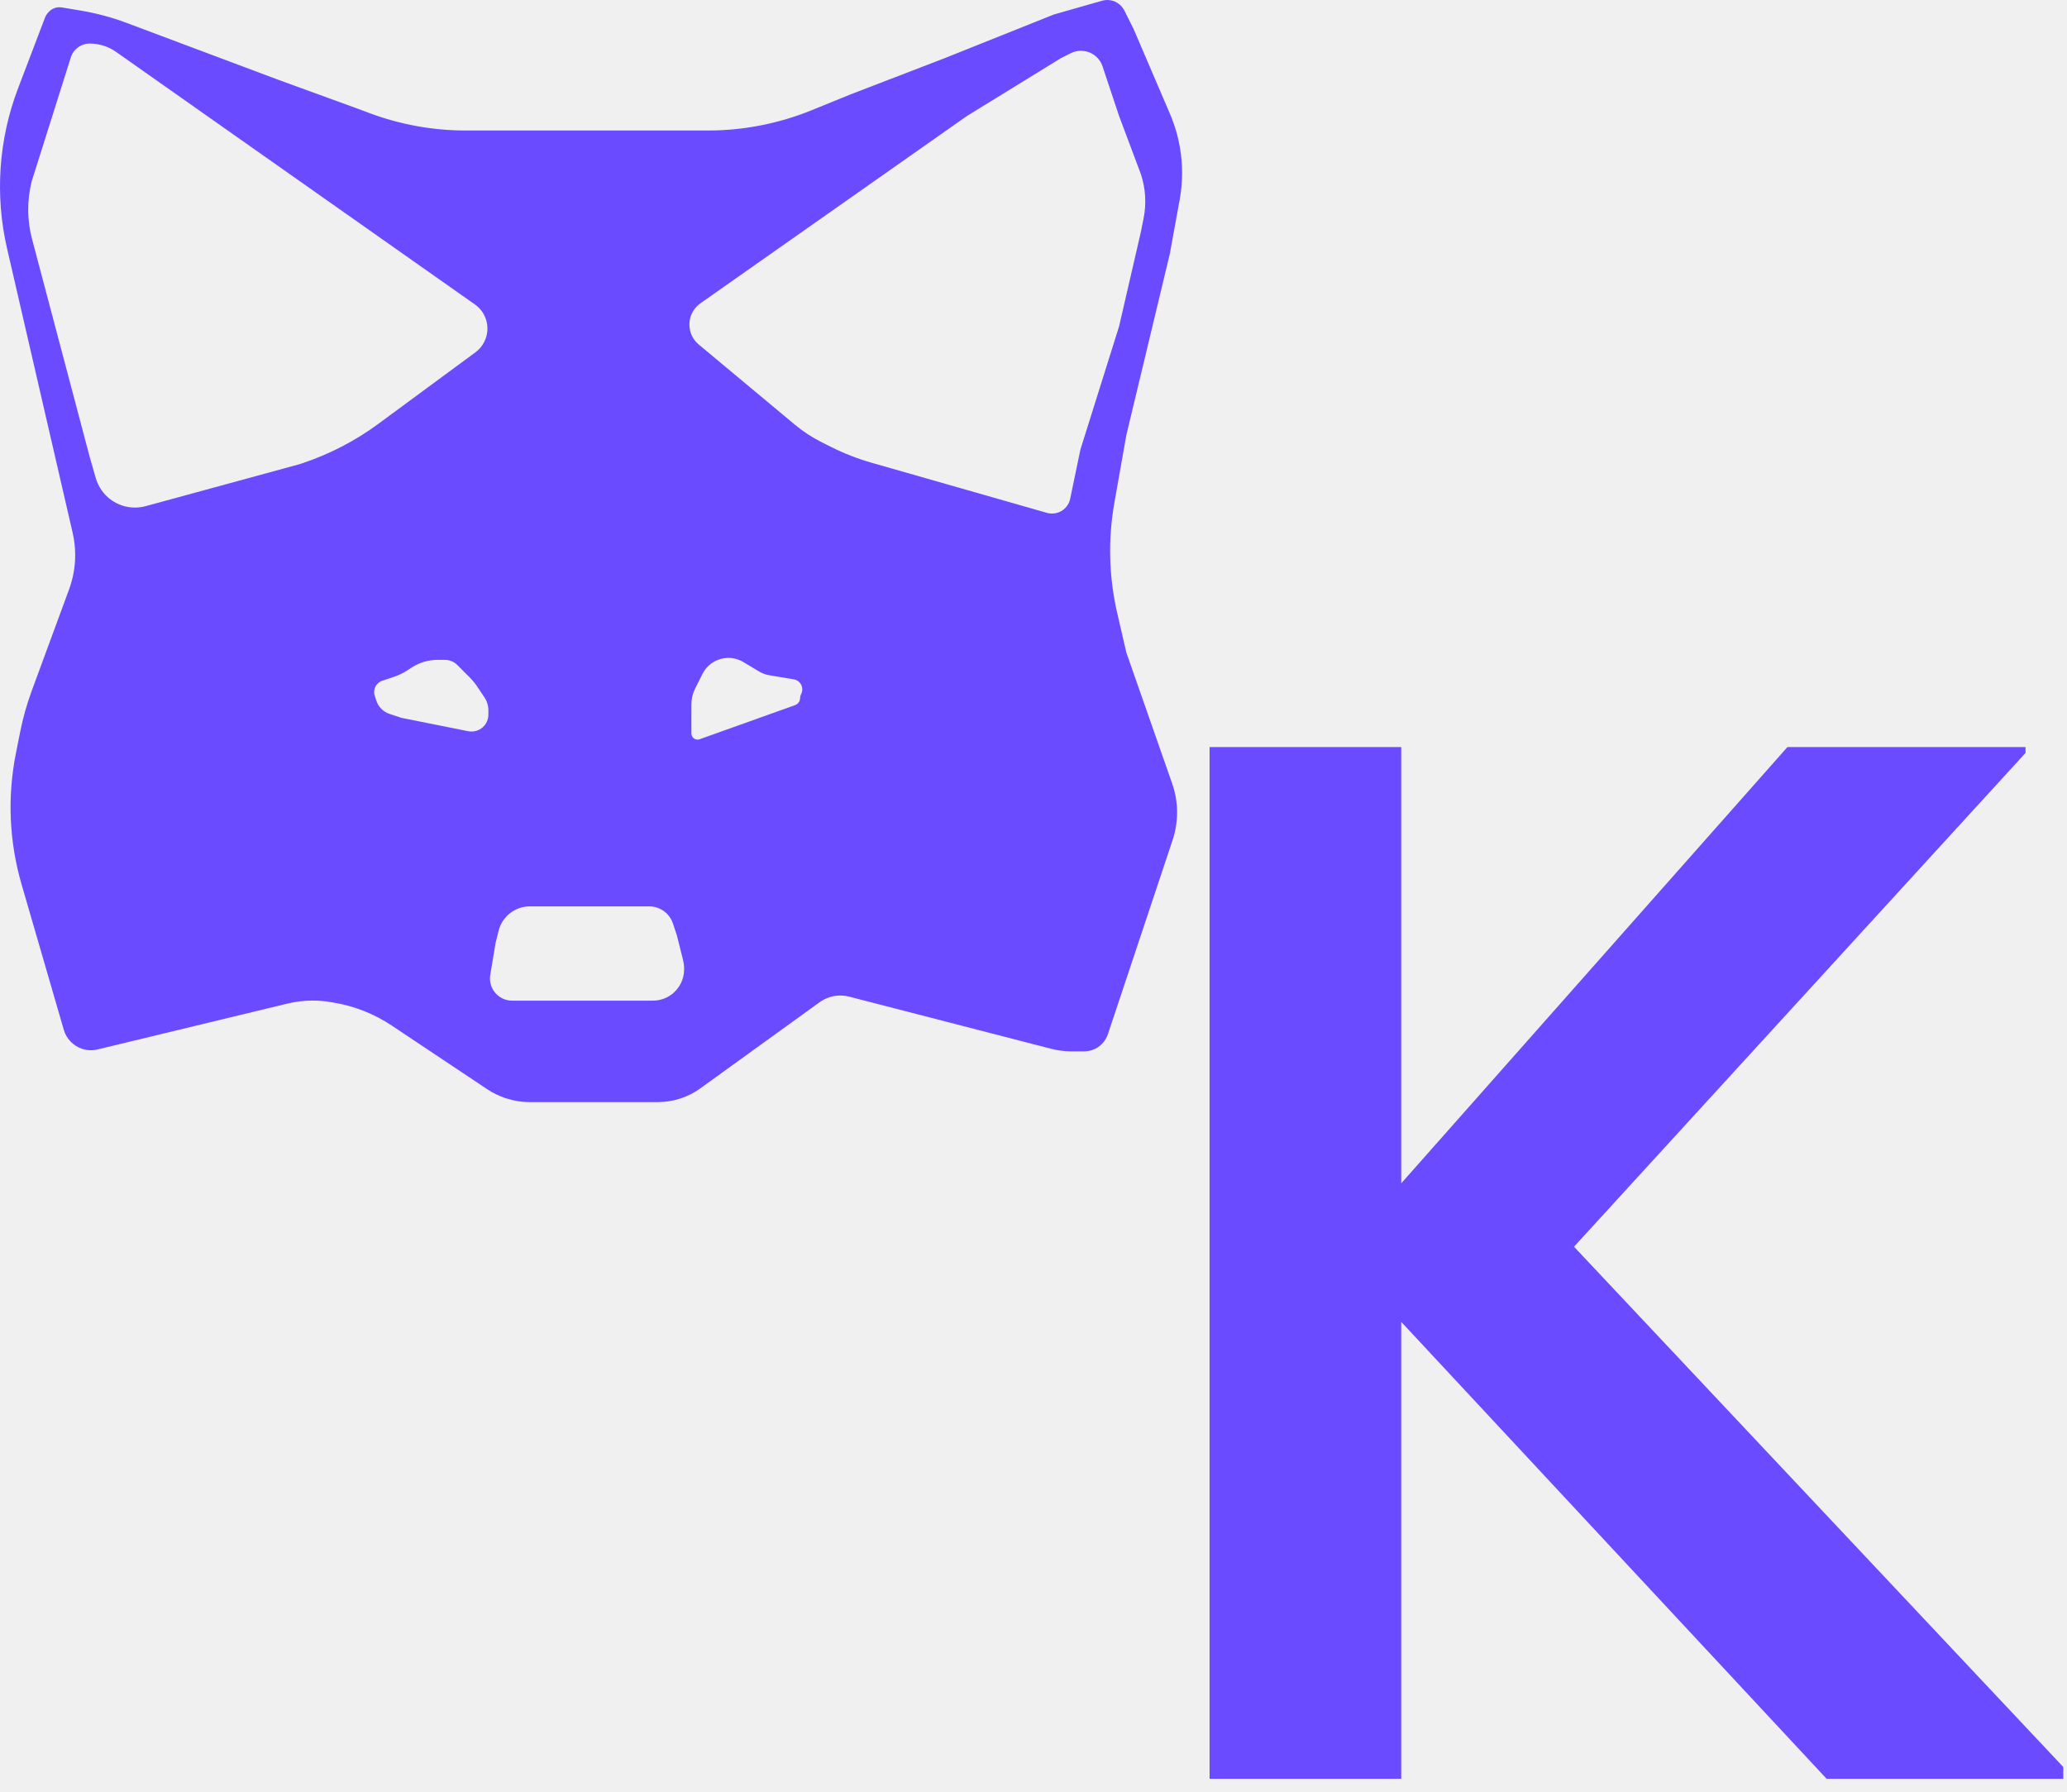
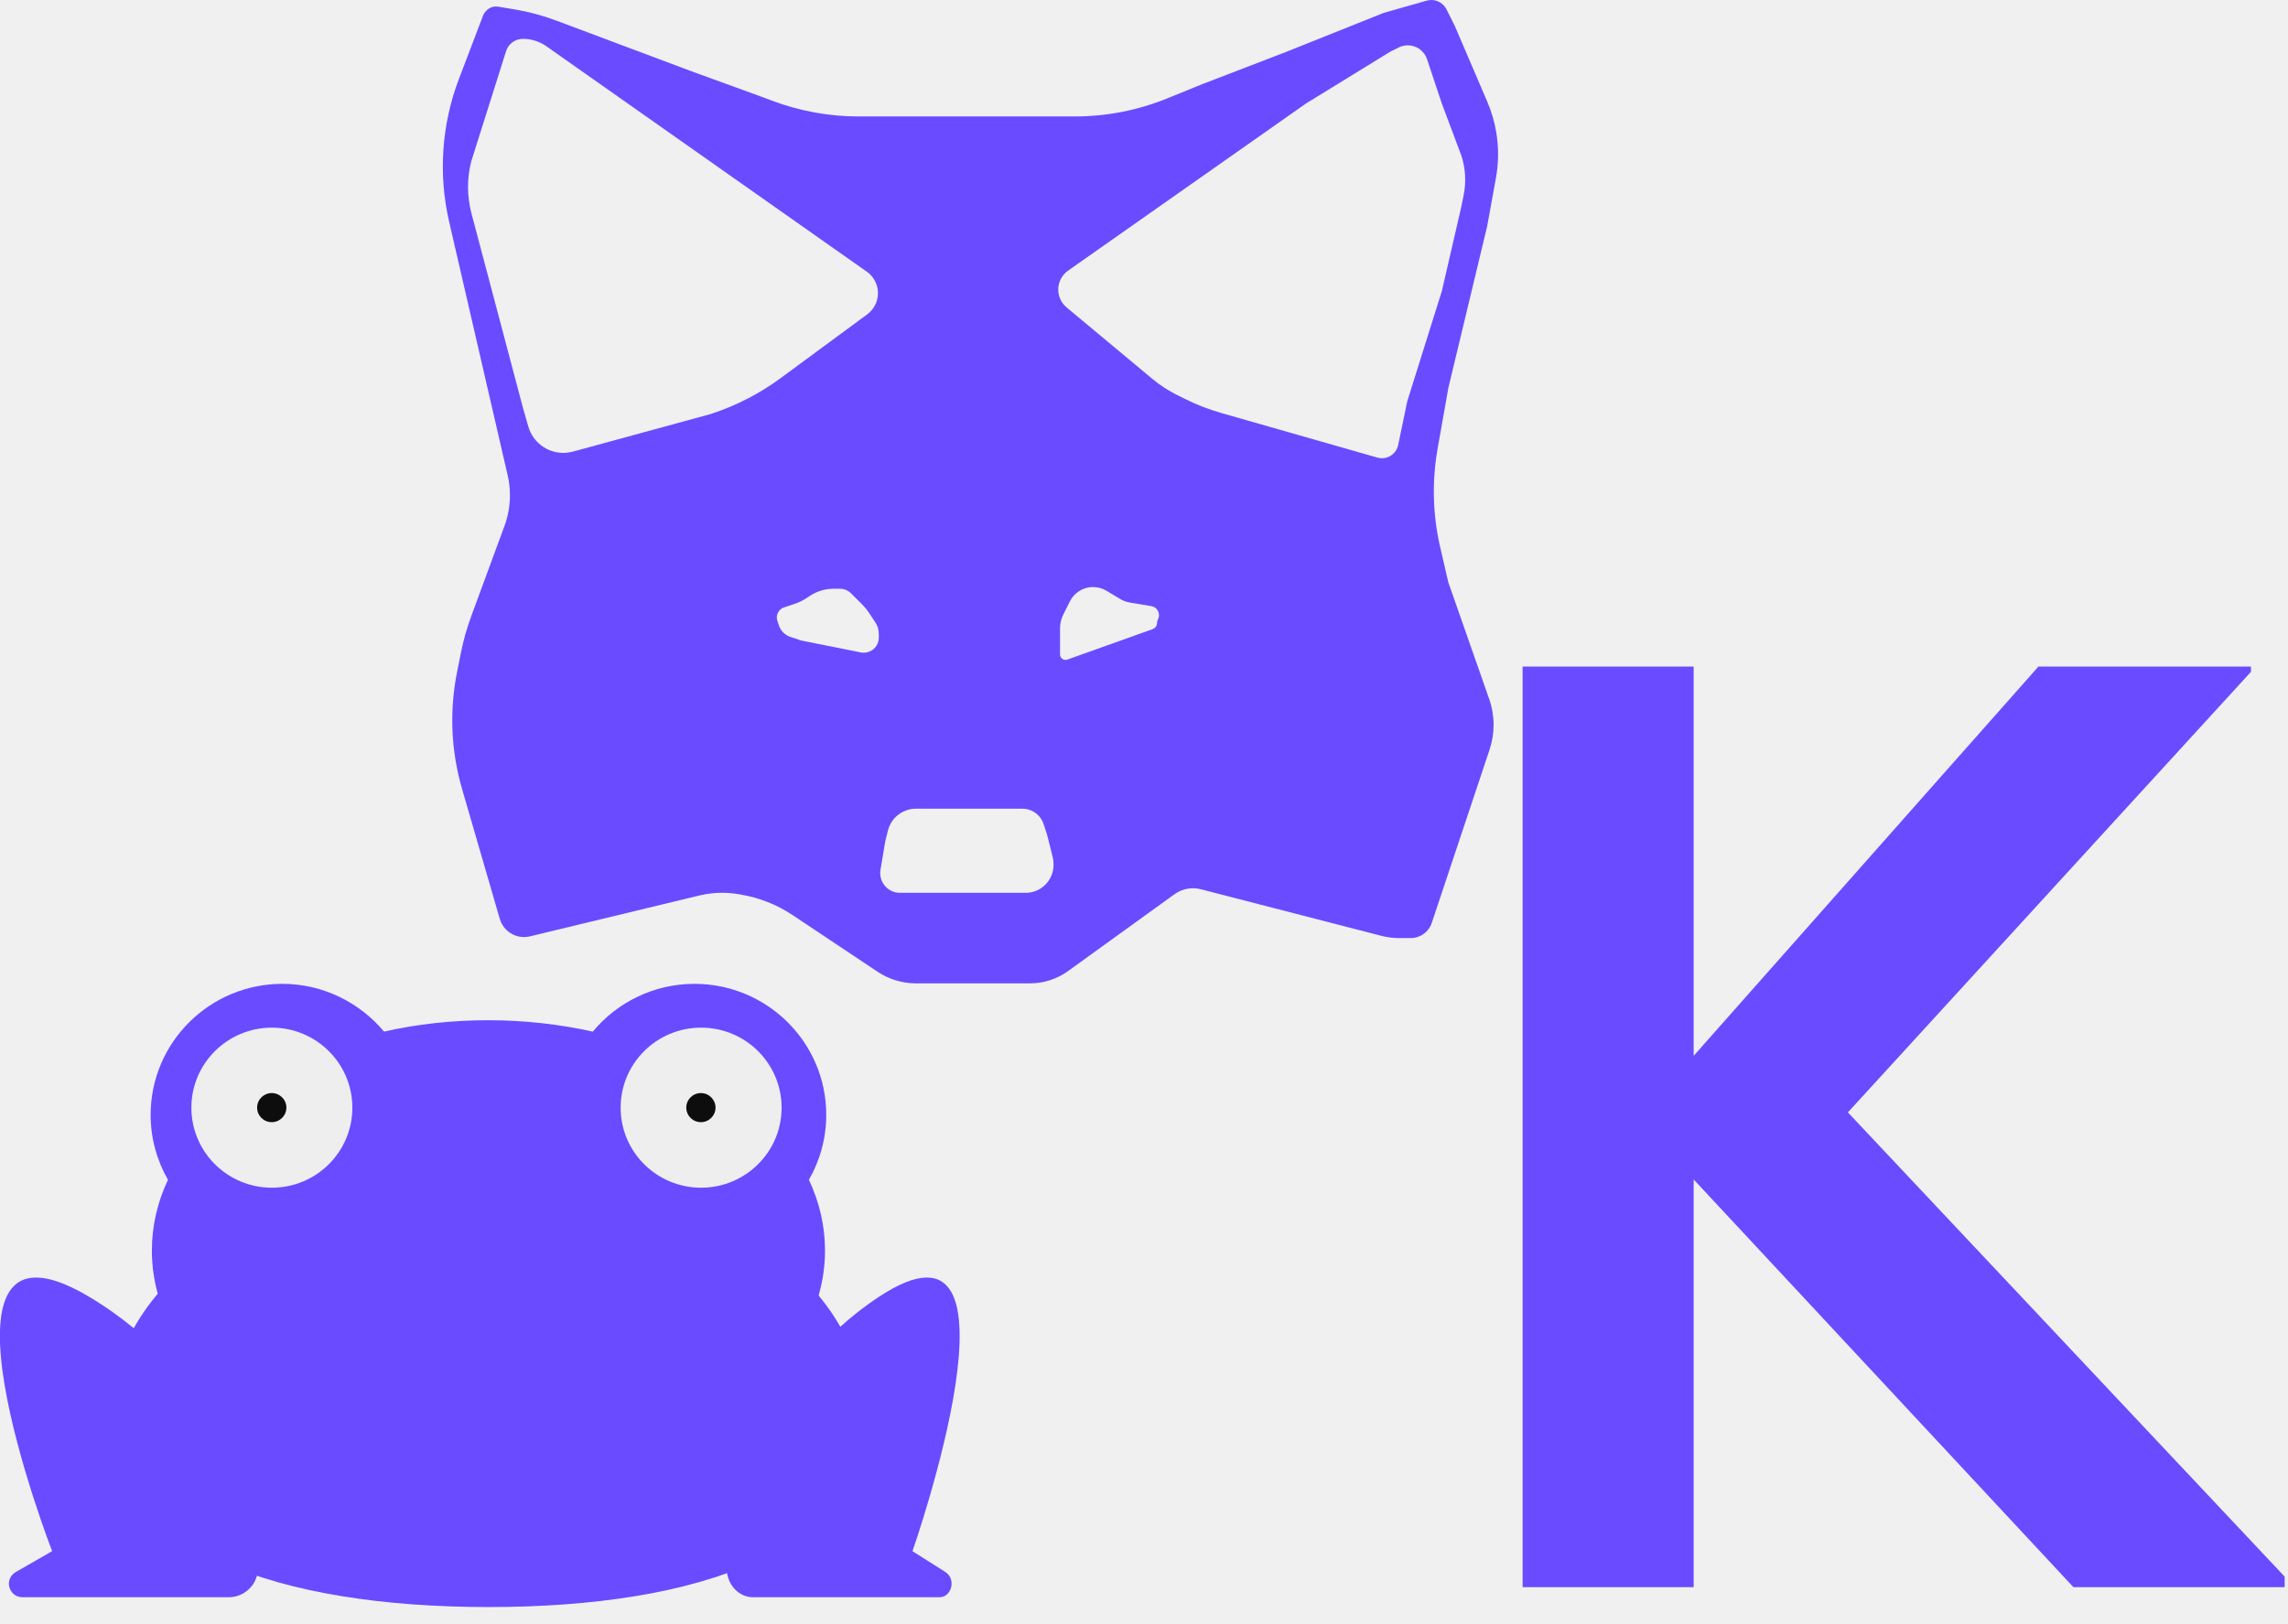
- <svg xmlns="http://www.w3.org/2000/svg" width="75" height="65" viewBox="0 0 75 65" fill="none">
-   <path fill-rule="evenodd" clip-rule="evenodd" d="M0.655 3.206L1.631 0.644C1.661 0.566 1.707 0.496 1.766 0.437L1.784 0.418C1.883 0.319 2.018 0.263 2.158 0.263C2.188 0.263 2.217 0.265 2.245 0.27L2.928 0.384C3.495 0.479 4.051 0.628 4.589 0.829L5.885 1.315L10.093 2.893L12.987 3.946L13.393 4.098C14.516 4.519 15.705 4.735 16.904 4.735H25.683C26.974 4.735 28.253 4.485 29.449 3.999L30.873 3.42L34.293 2.104L38.239 0.526L39.986 0.027C40.048 0.009 40.112 0 40.177 0C40.44 0 40.68 0.149 40.798 0.384L40.869 0.526L41.132 1.052L42.453 4.134C42.624 4.533 42.746 4.951 42.818 5.38C42.921 5.997 42.916 6.628 42.804 7.244L42.447 9.206L40.869 15.782L40.433 18.25C40.2 19.573 40.235 20.928 40.537 22.237L40.869 23.674L42.532 28.426C42.65 28.762 42.71 29.116 42.71 29.472C42.71 29.813 42.655 30.151 42.548 30.474L40.198 37.522C40.122 37.75 39.959 37.938 39.745 38.045C39.619 38.108 39.481 38.141 39.34 38.141H38.87C38.625 38.141 38.382 38.11 38.145 38.049L30.815 36.157C30.514 36.079 30.194 36.113 29.915 36.252C29.853 36.284 29.793 36.32 29.736 36.361L25.414 39.482C25.197 39.639 24.957 39.762 24.704 39.846C24.435 39.936 24.153 39.982 23.869 39.982H19.229C18.927 39.982 18.628 39.933 18.341 39.838C18.105 39.759 17.879 39.649 17.672 39.51L14.211 37.203C13.577 36.781 12.862 36.498 12.111 36.373L11.991 36.352C11.778 36.317 11.563 36.299 11.348 36.299C11.039 36.299 10.731 36.336 10.43 36.408L3.54 38.072C3.353 38.117 3.158 38.108 2.976 38.048C2.656 37.941 2.409 37.684 2.315 37.361L0.78 32.073C0.332 30.529 0.263 28.9 0.578 27.324L0.734 26.542C0.836 26.033 0.977 25.533 1.157 25.046L2.506 21.383C2.653 20.984 2.728 20.563 2.728 20.138C2.728 19.865 2.697 19.594 2.636 19.328L0.361 9.469L0.256 9.015C-0.19 7.082 -0.051 5.06 0.655 3.206ZM1.15 6.577L2.57 2.081C2.664 1.783 2.941 1.58 3.254 1.58C3.597 1.58 3.931 1.685 4.211 1.882L17.233 11.046C17.665 11.35 17.81 11.925 17.573 12.397C17.498 12.549 17.387 12.68 17.252 12.78L13.732 15.373C12.89 15.994 11.955 16.478 10.962 16.809L10.882 16.836L5.287 18.362C5.16 18.396 5.029 18.414 4.897 18.414C4.236 18.414 3.655 17.976 3.474 17.34L3.254 16.573L1.164 8.678C0.982 7.99 0.977 7.268 1.15 6.577ZM35.082 4.21L25.416 11.002C25.372 11.033 25.33 11.068 25.292 11.107C24.899 11.499 24.928 12.145 25.355 12.5L28.841 15.406C29.143 15.657 29.472 15.872 29.823 16.048L30.172 16.222C30.638 16.455 31.126 16.645 31.628 16.788L37.986 18.605C38.148 18.651 38.322 18.635 38.473 18.56C38.657 18.468 38.789 18.296 38.831 18.095L39.202 16.31L40.606 11.838L41.395 8.419L41.495 7.919C41.602 7.385 41.567 6.831 41.395 6.314L40.606 4.21L40.005 2.407C39.892 2.07 39.577 1.843 39.222 1.843C39.094 1.843 38.968 1.872 38.853 1.93L38.501 2.106L35.082 4.21ZM25.087 26.607V25.555C25.087 25.356 25.133 25.161 25.221 24.983L25.487 24.452C25.569 24.287 25.693 24.147 25.846 24.045C26.185 23.819 26.625 23.809 26.974 24.019L27.548 24.363C27.66 24.43 27.783 24.475 27.911 24.496L28.801 24.645C29.047 24.686 29.182 24.952 29.071 25.175L29.062 25.194C29.042 25.233 29.032 25.276 29.032 25.319C29.032 25.437 28.958 25.543 28.846 25.582L25.386 26.818C25.362 26.827 25.336 26.831 25.311 26.831C25.187 26.831 25.087 26.731 25.087 26.607ZM14.289 24.556L13.873 24.695C13.809 24.716 13.751 24.752 13.703 24.8C13.586 24.916 13.546 25.089 13.598 25.245L13.658 25.426C13.732 25.648 13.907 25.823 14.129 25.897L14.565 26.042L15.88 26.305L16.989 26.527C17.123 26.554 17.261 26.535 17.383 26.474C17.59 26.371 17.721 26.159 17.721 25.927V25.776C17.721 25.606 17.671 25.441 17.578 25.3L17.325 24.922C17.239 24.792 17.14 24.672 17.03 24.562L16.669 24.201L16.592 24.124C16.473 24.005 16.312 23.938 16.143 23.938H15.88C15.537 23.938 15.202 24.039 14.916 24.23L14.807 24.303C14.646 24.41 14.472 24.495 14.289 24.556ZM17.984 34.196L18.092 33.767C18.189 33.379 18.477 33.068 18.857 32.941C18.976 32.901 19.101 32.881 19.226 32.881H21.404H21.667H23.558C23.698 32.881 23.837 32.914 23.962 32.977C24.177 33.084 24.34 33.272 24.416 33.5L24.56 33.933L24.788 34.842C24.811 34.937 24.823 35.035 24.823 35.133V35.169C24.823 35.547 24.634 35.901 24.319 36.111C24.134 36.234 23.915 36.301 23.692 36.301H18.773H18.579C18.367 36.301 18.163 36.216 18.013 36.066C17.83 35.883 17.747 35.623 17.789 35.368L17.984 34.196Z" fill="#6A4BFF" />
-   <path d="M50.843 64.531V47.955L66.278 64.531H74.865V64.103L57.112 45.228L73.495 27.316V27.102H64.856L50.843 42.929V27.102H43.889V64.531H50.843Z" fill="#6A4BFF" />
+ <svg xmlns="http://www.w3.org/2000/svg" width="93" height="66" viewBox="0 0 93 66" fill="none">
+   <path fill-rule="evenodd" clip-rule="evenodd" d="M18.655 3.206L19.631 0.644C19.661 0.566 19.707 0.496 19.766 0.437L19.784 0.418C19.883 0.319 20.018 0.263 20.158 0.263C20.188 0.263 20.217 0.265 20.245 0.27L20.928 0.384C21.495 0.479 22.051 0.628 22.589 0.829L23.885 1.315L28.093 2.893L30.987 3.946L31.393 4.098C32.516 4.519 33.705 4.735 34.904 4.735H43.683C44.974 4.735 46.253 4.485 47.449 3.999L48.873 3.42L52.293 2.104L56.239 0.526L57.986 0.027C58.048 0.009 58.112 0 58.177 0C58.44 0 58.68 0.149 58.798 0.384L58.869 0.526L59.132 1.052L60.453 4.134C60.624 4.533 60.746 4.951 60.818 5.38C60.921 5.997 60.916 6.628 60.804 7.244L60.447 9.206L58.869 15.782L58.433 18.25C58.2 19.573 58.235 20.928 58.537 22.237L58.869 23.674L60.532 28.426C60.65 28.762 60.71 29.116 60.71 29.472C60.71 29.813 60.655 30.151 60.548 30.474L58.198 37.522C58.122 37.75 57.959 37.938 57.745 38.045C57.619 38.108 57.481 38.141 57.34 38.141H56.87C56.625 38.141 56.382 38.11 56.145 38.049L48.815 36.157C48.514 36.079 48.194 36.113 47.915 36.252C47.853 36.284 47.793 36.32 47.736 36.361L43.414 39.482C43.197 39.639 42.957 39.762 42.704 39.846C42.435 39.936 42.153 39.982 41.869 39.982H37.229C36.928 39.982 36.628 39.933 36.341 39.838C36.105 39.759 35.879 39.649 35.672 39.51L32.211 37.203C31.577 36.781 30.862 36.498 30.111 36.373L29.991 36.352C29.778 36.317 29.563 36.299 29.348 36.299C29.039 36.299 28.731 36.336 28.43 36.408L21.54 38.072C21.353 38.117 21.158 38.108 20.976 38.048C20.656 37.941 20.409 37.684 20.315 37.361L18.78 32.073C18.332 30.529 18.262 28.9 18.578 27.324L18.734 26.542C18.836 26.033 18.977 25.533 19.157 25.046L20.506 21.383C20.653 20.984 20.728 20.563 20.728 20.138C20.728 19.865 20.697 19.594 20.636 19.328L18.361 9.469L18.256 9.015C17.81 7.082 17.949 5.06 18.655 3.206ZM19.15 6.577L20.57 2.081C20.664 1.783 20.941 1.58 21.254 1.58C21.597 1.58 21.931 1.685 22.211 1.882L35.233 11.046C35.665 11.35 35.81 11.925 35.573 12.397C35.498 12.549 35.387 12.68 35.252 12.78L31.732 15.373C30.89 15.994 29.955 16.478 28.962 16.809L28.882 16.836L23.287 18.362C23.16 18.396 23.029 18.414 22.897 18.414C22.236 18.414 21.655 17.976 21.474 17.34L21.254 16.573L19.164 8.678C18.982 7.99 18.977 7.268 19.15 6.577ZM53.082 4.21L43.416 11.002C43.372 11.033 43.33 11.068 43.292 11.107C42.899 11.499 42.928 12.145 43.355 12.5L46.841 15.406C47.143 15.657 47.472 15.872 47.823 16.048L48.172 16.222C48.638 16.455 49.126 16.645 49.628 16.788L55.986 18.605C56.148 18.651 56.322 18.635 56.473 18.56C56.657 18.468 56.789 18.296 56.831 18.095L57.202 16.31L58.606 11.838L59.395 8.419L59.495 7.919C59.602 7.385 59.567 6.831 59.395 6.314L58.606 4.21L58.005 2.407C57.892 2.07 57.577 1.843 57.222 1.843C57.094 1.843 56.968 1.872 56.853 1.93L56.501 2.106L53.082 4.21ZM43.087 26.607V25.555C43.087 25.356 43.133 25.161 43.221 24.983L43.487 24.452C43.569 24.287 43.693 24.147 43.846 24.045C44.185 23.819 44.625 23.809 44.974 24.019L45.548 24.363C45.66 24.43 45.783 24.475 45.911 24.496L46.801 24.645C47.047 24.686 47.182 24.952 47.071 25.175L47.062 25.194C47.042 25.233 47.032 25.276 47.032 25.319C47.032 25.437 46.958 25.543 46.846 25.582L43.386 26.818C43.362 26.827 43.336 26.831 43.311 26.831C43.187 26.831 43.087 26.731 43.087 26.607ZM32.289 24.556L31.873 24.695C31.809 24.716 31.751 24.752 31.703 24.8C31.587 24.916 31.546 25.089 31.598 25.245L31.658 25.426C31.732 25.648 31.907 25.823 32.129 25.897L32.565 26.042L33.88 26.305L34.989 26.527C35.123 26.554 35.261 26.535 35.383 26.474C35.59 26.371 35.721 26.159 35.721 25.927V25.776C35.721 25.606 35.671 25.441 35.578 25.3L35.325 24.922C35.239 24.792 35.14 24.672 35.03 24.562L34.669 24.201L34.592 24.124C34.473 24.005 34.312 23.938 34.143 23.938H33.88C33.537 23.938 33.202 24.039 32.916 24.23L32.807 24.303C32.646 24.41 32.472 24.495 32.289 24.556ZM35.984 34.196L36.092 33.767C36.189 33.379 36.477 33.068 36.856 32.941C36.976 32.901 37.101 32.881 37.226 32.881H39.404H39.667H41.558C41.698 32.881 41.837 32.914 41.962 32.977C42.177 33.084 42.34 33.272 42.416 33.5L42.56 33.933L42.788 34.842C42.811 34.937 42.823 35.035 42.823 35.133V35.169C42.823 35.547 42.634 35.901 42.319 36.111C42.133 36.234 41.915 36.301 41.692 36.301H36.773H36.579C36.367 36.301 36.163 36.216 36.013 36.066C35.83 35.883 35.747 35.623 35.789 35.368L35.984 34.196Z" fill="#6A4BFF" />
+   <path d="M68.842 64.531V47.955L84.277 64.531H92.864V64.103L75.111 45.228L91.494 27.316V27.102H82.855L68.842 42.929V27.102H61.889V64.531H68.842Z" fill="#6A4BFF" />
+   <mask id="mask0_41830_77568" style="mask-type:luminance" maskUnits="userSpaceOnUse" x="0" y="40" width="39" height="26">
+     <path d="M39 40H0V65.339H39V40Z" fill="white" />
+   </mask>
+   <path d="M35.131 57.493C35.131 63.073 28.32 65.341 19.864 65.341C11.408 65.341 4.498 63.073 4.498 57.493C4.498 51.912 11.358 47.397 19.815 47.397C28.271 47.397 35.131 51.922 35.131 57.493Z" fill="#6A4BFF" />
+   <path d="M33.584 45.326C33.584 42.388 31.185 40.002 28.23 40.002C26.565 40.002 25.078 40.761 24.096 41.944C22.758 41.648 21.331 41.481 19.853 41.481C18.376 41.481 16.949 41.639 15.61 41.944C14.619 40.761 13.132 40.002 11.476 40.002C8.522 40.002 6.123 42.388 6.123 45.326C6.123 46.292 6.381 47.19 6.827 47.968C6.401 48.876 6.173 49.842 6.173 50.847C6.173 56.024 12.299 60.214 19.853 60.214C27.407 60.214 33.534 56.024 33.534 50.847C33.534 49.842 33.306 48.876 32.88 47.968C33.326 47.19 33.584 46.292 33.584 45.326Z" fill="#6A4BFF" />
+   <path d="M11.051 48.291C12.858 48.291 14.322 46.834 14.322 45.037C14.322 43.24 12.858 41.783 11.051 41.783C9.244 41.783 7.779 43.24 7.779 45.037C7.779 46.834 9.244 48.291 11.051 48.291Z" fill="#EEEEEE" />
+   <path d="M28.498 48.291C30.305 48.291 31.77 46.834 31.77 45.037C31.77 43.24 30.305 41.783 28.498 41.783C26.691 41.783 25.227 43.24 25.227 45.037C25.227 46.834 26.691 48.291 28.498 48.291Z" fill="#EEEEEE" />
+   <path d="M9.296 64.942C10 64.942 10.555 64.331 10.476 63.641C10.188 61.196 8.969 55.901 3.606 52.716C-3.532 48.477 2.119 63.069 2.119 63.069L0.642 63.917C0.146 64.203 0.354 64.942 0.919 64.942H9.296Z" fill="#6A4BFF" />
+   <path d="M30.606 64.942C29.972 64.942 29.476 64.331 29.546 63.641C29.793 61.206 30.904 55.901 35.742 52.716C42.195 48.477 37.09 63.069 37.09 63.069L38.428 63.917C38.874 64.203 38.686 64.942 38.18 64.942H30.606Z" fill="#6A4BFF" />
+   <path d="M11.046 45.626C11.374 45.626 11.641 45.361 11.641 45.034C11.641 44.708 11.374 44.443 11.046 44.443C10.717 44.443 10.451 44.708 10.451 45.034C10.451 45.361 10.717 45.626 11.046 45.626Z" fill="#0D0D0D" />
+   <path d="M28.489 45.626C28.818 45.626 29.084 45.361 29.084 45.034C29.084 44.708 28.818 44.443 28.489 44.443C28.161 44.443 27.895 44.708 27.895 45.034C27.895 45.361 28.161 45.626 28.489 45.626Z" fill="#0D0D0D" />
</svg>
